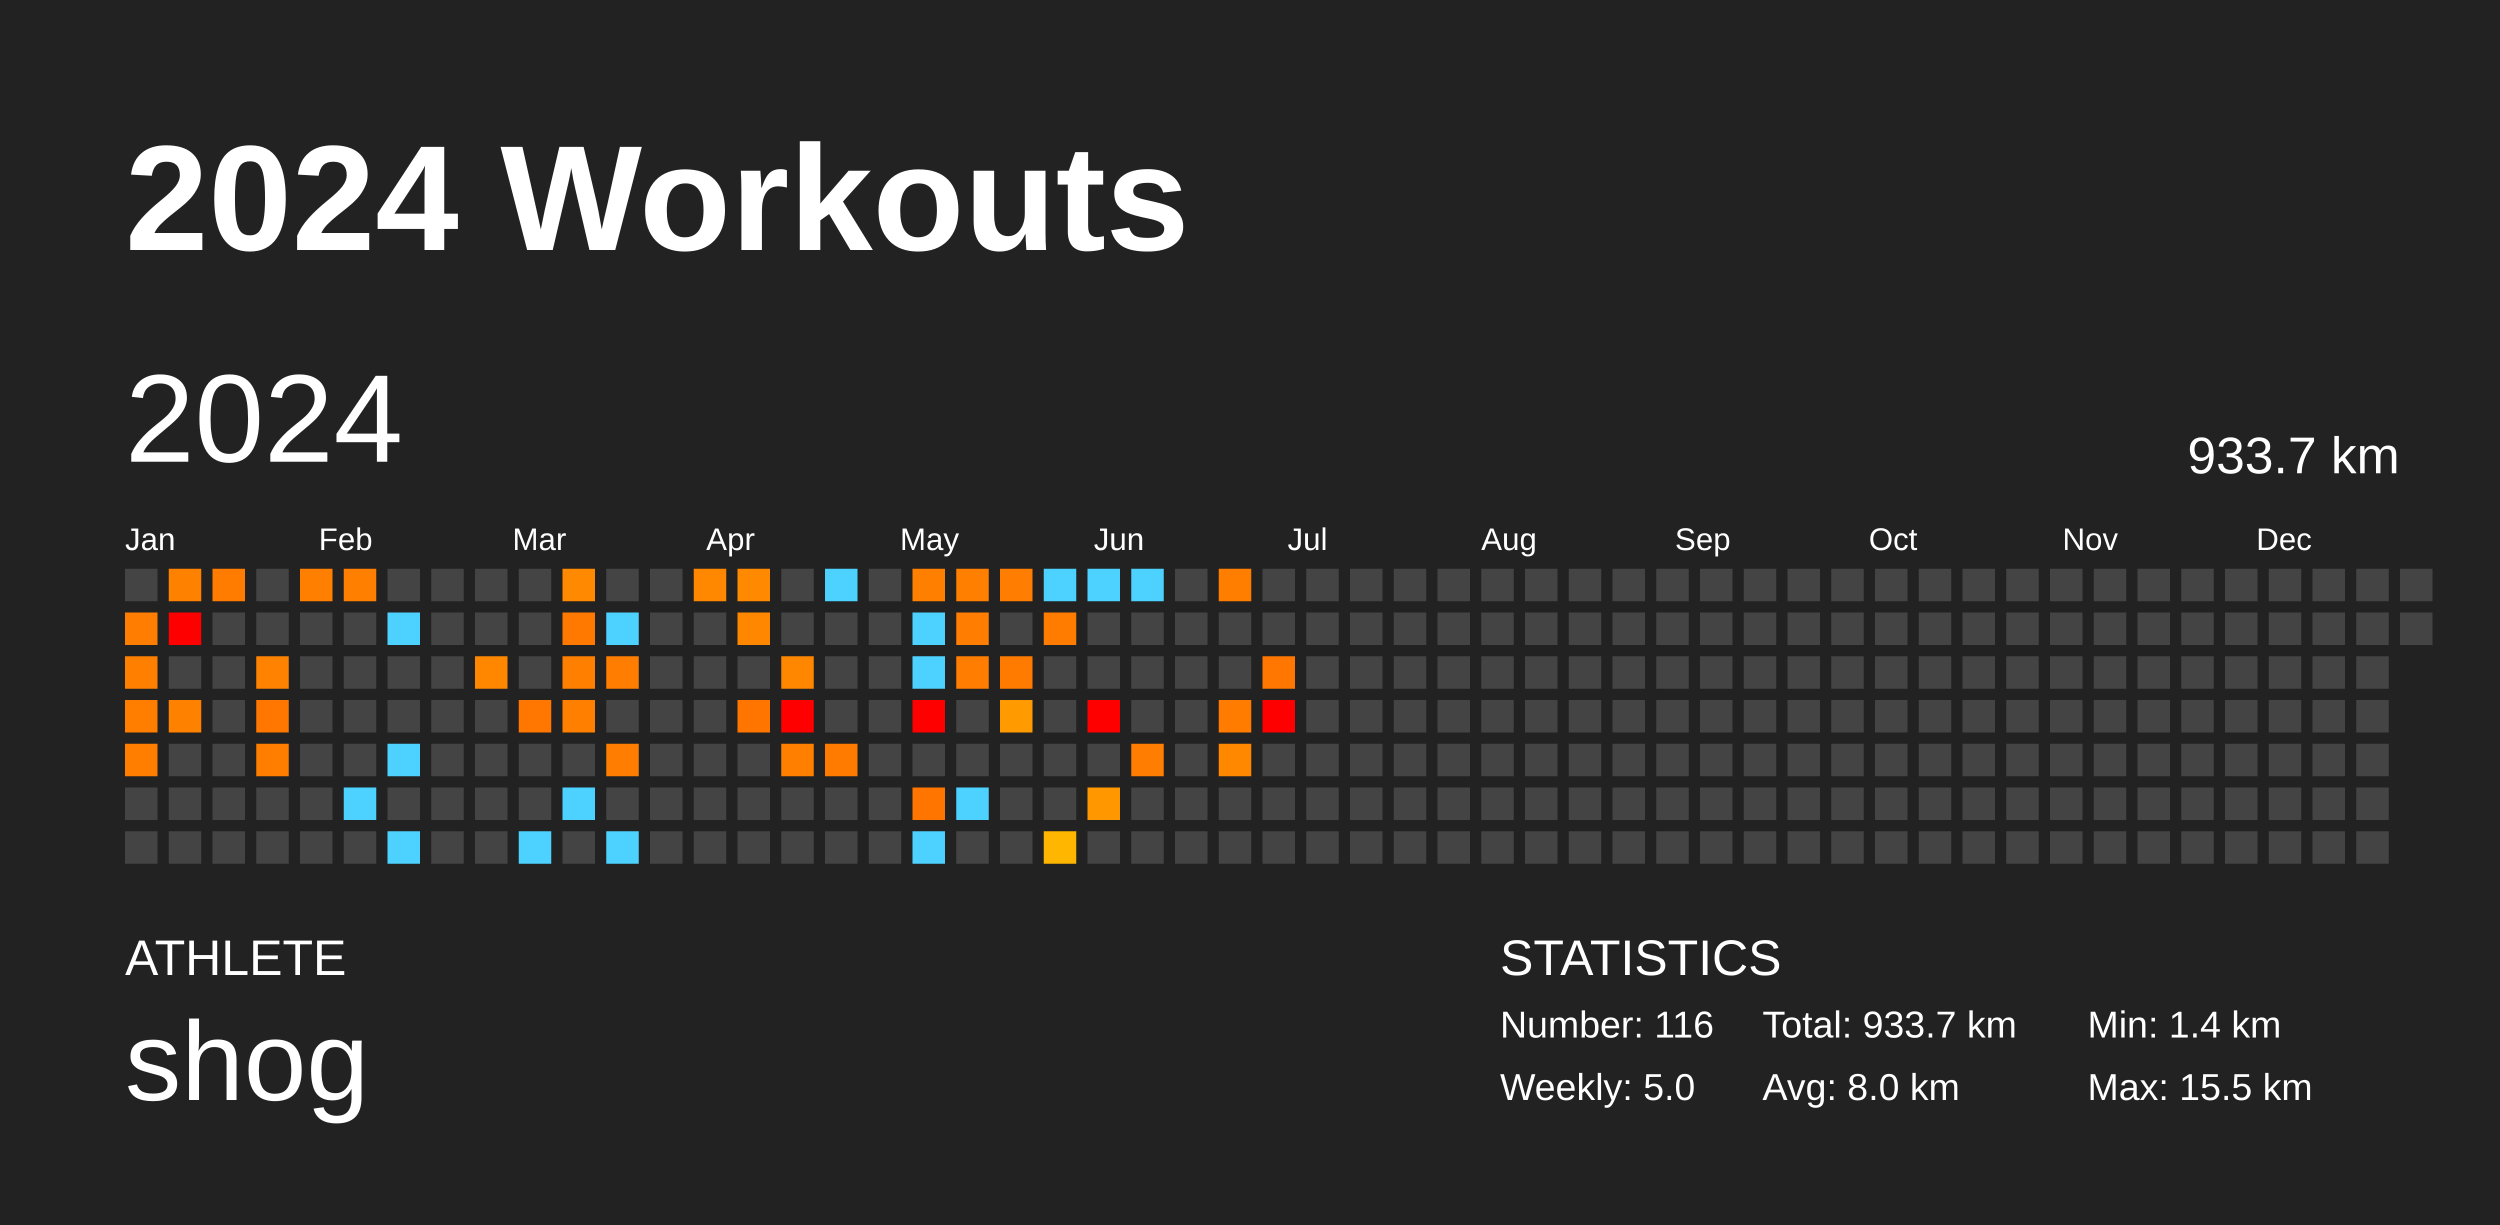
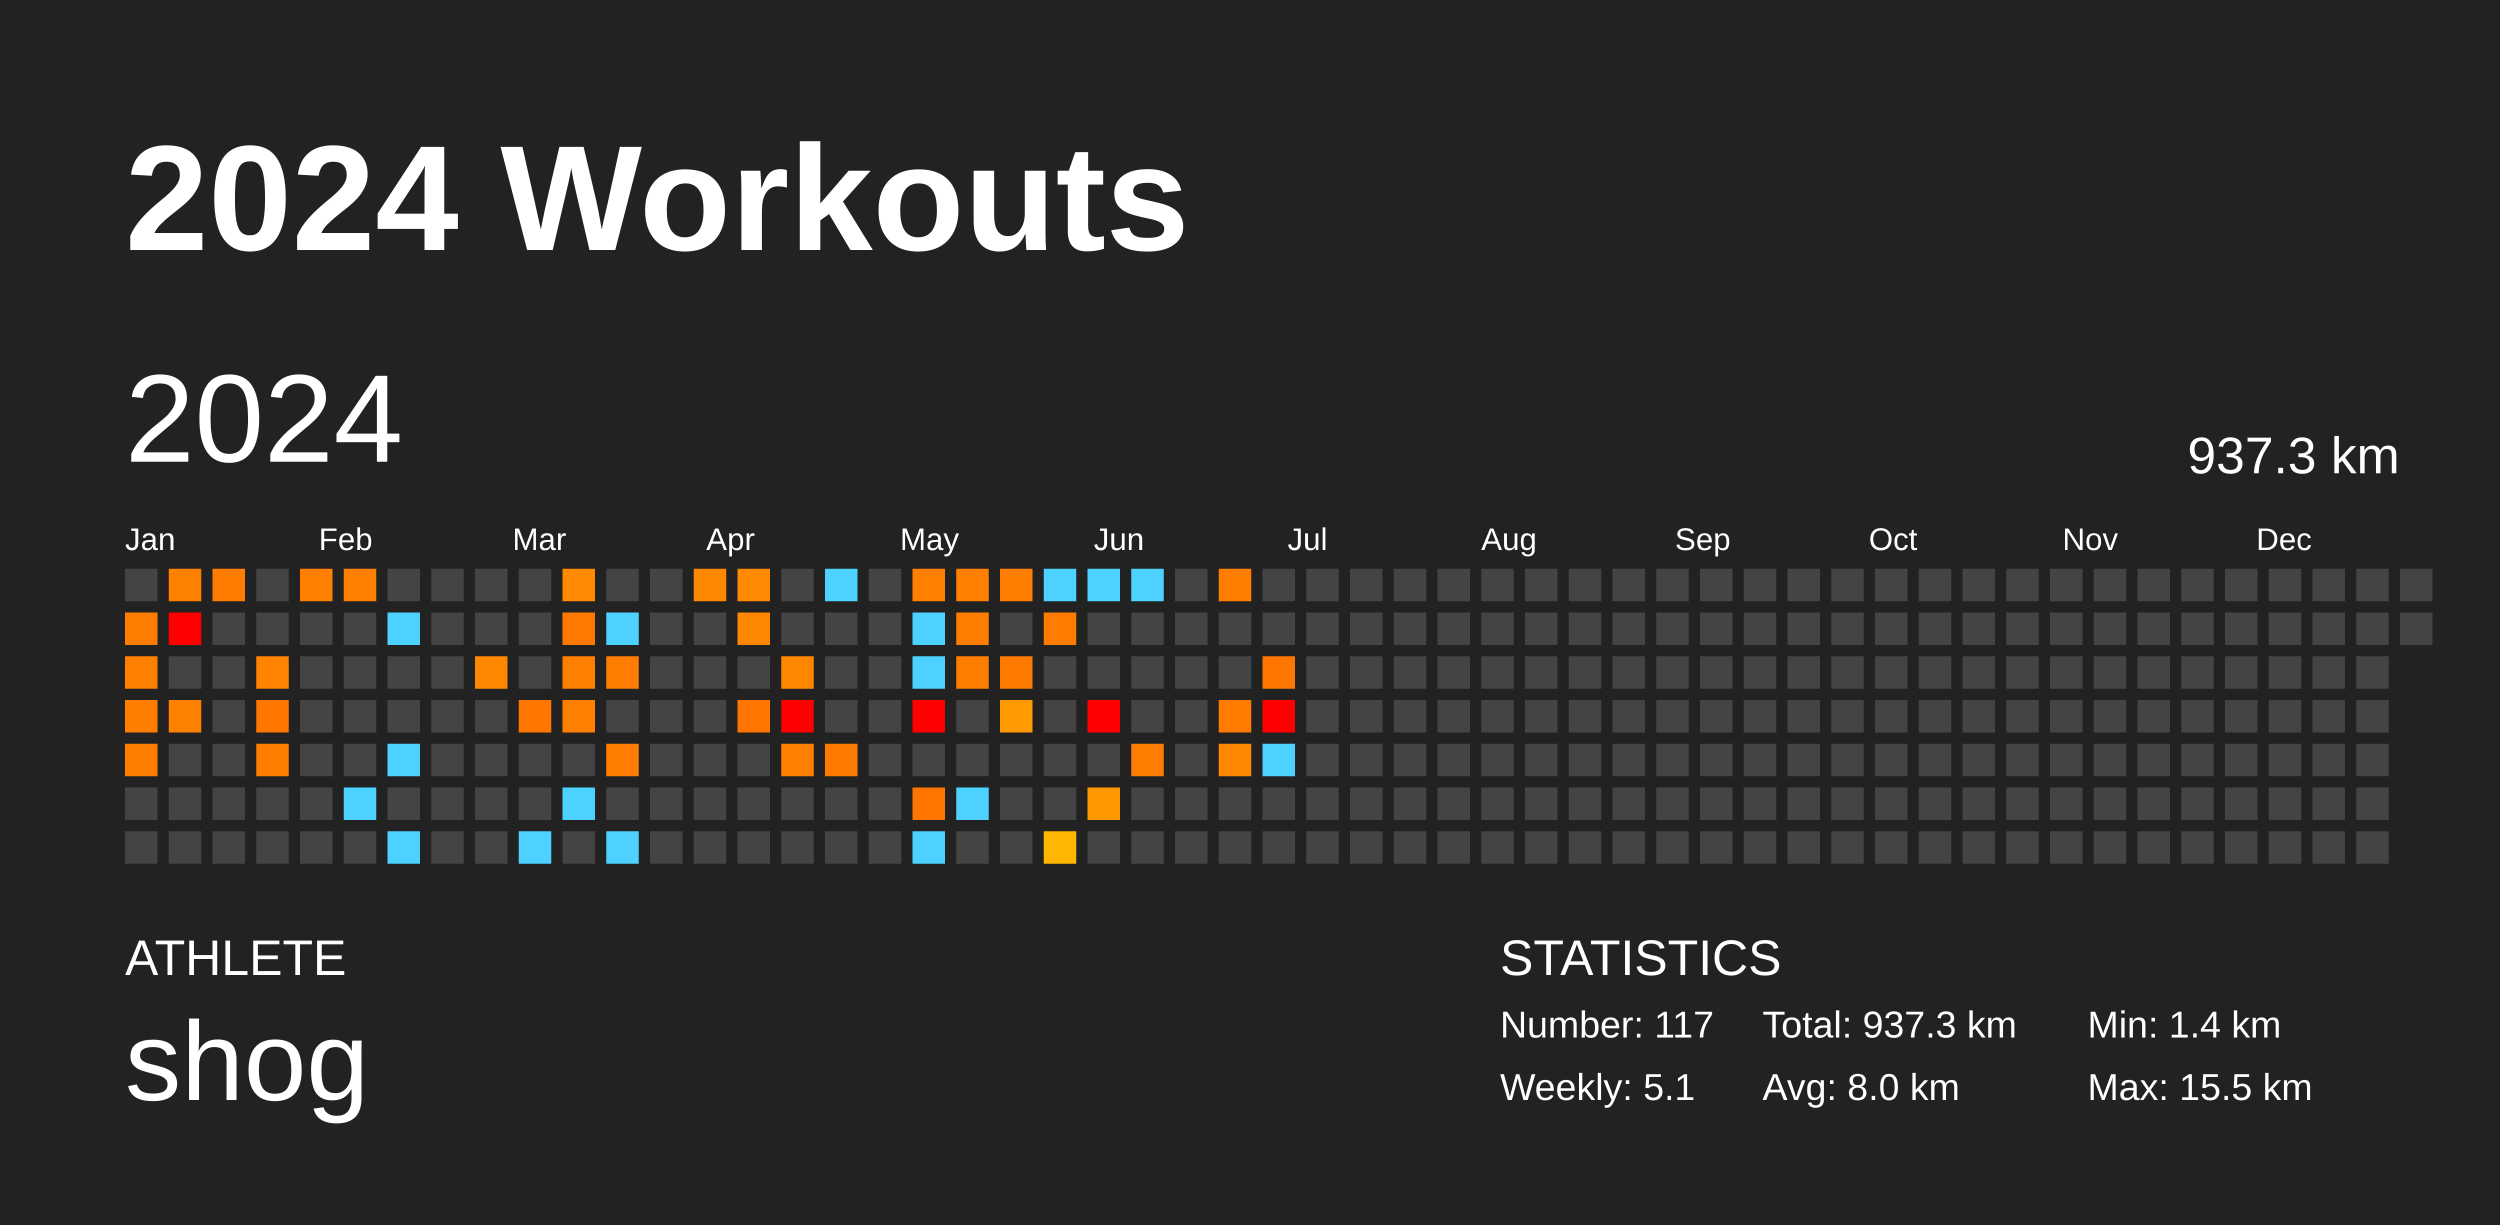
<svg xmlns="http://www.w3.org/2000/svg" baseProfile="full" height="98mm" version="1.1" viewBox="0,0,200,98" width="200mm">
  <defs />
  <rect fill="#222222" height="98" width="200" x="0" y="0" />
  <text fill="#FFFFFF" style="font-size:12px; font-family:Arial; font-weight:bold;" x="10" y="20">2024 Workouts</text>
  <text fill="#FFFFFF" style="font-size:4px; font-family:Arial" x="10" y="78">ATHLETE</text>
  <text fill="#FFFFFF" style="font-size:9px; font-family:Arial" x="10" y="88">shog</text>
  <text fill="#FFFFFF" style="font-size:4px; font-family:Arial" x="120" y="78">STATISTICS</text>
-   <text fill="#FFFFFF" style="font-size:3px; font-family:Arial" x="120" y="83">Number: 116</text>
-   <text fill="#FFFFFF" style="font-size:3px; font-family:Arial" x="120" y="88">Weekly: 5.0</text>
-   <text fill="#FFFFFF" style="font-size:3px; font-family:Arial" x="141" y="83">Total: 933.7 km</text>
+   <text fill="#FFFFFF" style="font-size:3px; font-family:Arial" x="120" y="83">Number: 117</text>
+   <text fill="#FFFFFF" style="font-size:3px; font-family:Arial" x="120" y="88">Weekly: 5.1</text>
+   <text fill="#FFFFFF" style="font-size:3px; font-family:Arial" x="141" y="83">Total: 937.3 km</text>
  <text fill="#FFFFFF" style="font-size:3px; font-family:Arial" x="141" y="88">Avg: 8.0 km</text>
  <text fill="#FFFFFF" style="font-size:3px; font-family:Arial" x="167" y="83">Min: 1.4 km</text>
  <text fill="#FFFFFF" style="font-size:3px; font-family:Arial" x="167" y="88">Max: 15.5 km</text>
  <text dominant-baseline="hanging" fill="#FFFFFF" style="font-size:10.0px; font-family:Arial;" x="10" y="30">2024</text>
-   <text dominant-baseline="hanging" fill="#FFFFFF" style="font-size:4.125px; font-family:Arial;" x="175" y="35">933.7 km</text>
+   <text dominant-baseline="hanging" fill="#FFFFFF" style="font-size:4.125px; font-family:Arial;" x="175" y="35">937.3 km</text>
  <text fill="#FFFFFF" style="font-size:2.5px; font-family:Arial" x="10.0" y="44">Jan</text>
  <text fill="#FFFFFF" style="font-size:2.5px; font-family:Arial" x="25.5" y="44">Feb</text>
  <text fill="#FFFFFF" style="font-size:2.5px; font-family:Arial" x="41.0" y="44">Mar</text>
  <text fill="#FFFFFF" style="font-size:2.5px; font-family:Arial" x="56.5" y="44">Apr</text>
  <text fill="#FFFFFF" style="font-size:2.5px; font-family:Arial" x="72.0" y="44">May</text>
  <text fill="#FFFFFF" style="font-size:2.5px; font-family:Arial" x="87.5" y="44">Jun</text>
  <text fill="#FFFFFF" style="font-size:2.5px; font-family:Arial" x="103.0" y="44">Jul</text>
  <text fill="#FFFFFF" style="font-size:2.5px; font-family:Arial" x="118.5" y="44">Aug</text>
  <text fill="#FFFFFF" style="font-size:2.5px; font-family:Arial" x="134.0" y="44">Sep</text>
  <text fill="#FFFFFF" style="font-size:2.5px; font-family:Arial" x="149.5" y="44">Oct</text>
  <text fill="#FFFFFF" style="font-size:2.5px; font-family:Arial" x="165.0" y="44">Nov</text>
  <text fill="#FFFFFF" style="font-size:2.5px; font-family:Arial" x="180.5" y="44">Dec</text>
  <rect fill="#444444" height="2.6" width="2.6" x="10.0" y="45.5" />
  <rect fill="#ff7d00" height="2.6" width="2.6" x="10.0" y="49.0" />
  <rect fill="#ff7f00" height="2.6" width="2.6" x="10.0" y="52.5" />
  <rect fill="#ff7e00" height="2.6" width="2.6" x="10.0" y="56.0" />
  <rect fill="#ff7e00" height="2.6" width="2.6" x="10.0" y="59.5" />
  <rect fill="#444444" height="2.6" width="2.6" x="10.0" y="63.0" />
  <rect fill="#444444" height="2.6" width="2.6" x="10.0" y="66.5" />
  <rect fill="#ff8100" height="2.6" width="2.6" x="13.5" y="45.5" />
  <rect fill="red" height="2.6" width="2.6" x="13.5" y="49.0" />
  <rect fill="#444444" height="2.6" width="2.6" x="13.5" y="52.5" />
  <rect fill="#ff8100" height="2.6" width="2.6" x="13.5" y="56.0" />
  <rect fill="#444444" height="2.6" width="2.6" x="13.5" y="59.5" />
  <rect fill="#444444" height="2.6" width="2.6" x="13.5" y="63.0" />
  <rect fill="#444444" height="2.6" width="2.6" x="13.5" y="66.5" />
  <rect fill="#ff7c00" height="2.6" width="2.6" x="17.0" y="45.5" />
  <rect fill="#444444" height="2.6" width="2.6" x="17.0" y="49.0" />
  <rect fill="#444444" height="2.6" width="2.6" x="17.0" y="52.5" />
  <rect fill="#444444" height="2.6" width="2.6" x="17.0" y="56.0" />
  <rect fill="#444444" height="2.6" width="2.6" x="17.0" y="59.5" />
  <rect fill="#444444" height="2.6" width="2.6" x="17.0" y="63.0" />
  <rect fill="#444444" height="2.6" width="2.6" x="17.0" y="66.5" />
  <rect fill="#444444" height="2.6" width="2.6" x="20.5" y="45.5" />
  <rect fill="#444444" height="2.6" width="2.6" x="20.5" y="49.0" />
  <rect fill="#ff8200" height="2.6" width="2.6" x="20.5" y="52.5" />
  <rect fill="#ff7700" height="2.6" width="2.6" x="20.5" y="56.0" />
  <rect fill="#ff7e00" height="2.6" width="2.6" x="20.5" y="59.5" />
  <rect fill="#444444" height="2.6" width="2.6" x="20.5" y="63.0" />
  <rect fill="#444444" height="2.6" width="2.6" x="20.5" y="66.5" />
  <rect fill="#ff7f00" height="2.6" width="2.6" x="24.0" y="45.5" />
  <rect fill="#444444" height="2.6" width="2.6" x="24.0" y="49.0" />
  <rect fill="#444444" height="2.6" width="2.6" x="24.0" y="52.5" />
  <rect fill="#444444" height="2.6" width="2.6" x="24.0" y="56.0" />
  <rect fill="#444444" height="2.6" width="2.6" x="24.0" y="59.5" />
  <rect fill="#444444" height="2.6" width="2.6" x="24.0" y="63.0" />
  <rect fill="#444444" height="2.6" width="2.6" x="24.0" y="66.5" />
  <rect fill="#ff7f00" height="2.6" width="2.6" x="27.5" y="45.5" />
  <rect fill="#444444" height="2.6" width="2.6" x="27.5" y="49.0" />
  <rect fill="#444444" height="2.6" width="2.6" x="27.5" y="52.5" />
  <rect fill="#444444" height="2.6" width="2.6" x="27.5" y="56.0" />
  <rect fill="#444444" height="2.6" width="2.6" x="27.5" y="59.5" />
  <rect fill="#4dd2ff" height="2.6" width="2.6" x="27.5" y="63.0" />
  <rect fill="#444444" height="2.6" width="2.6" x="27.5" y="66.5" />
  <rect fill="#444444" height="2.6" width="2.6" x="31.0" y="45.5" />
  <rect fill="#4dd2ff" height="2.6" width="2.6" x="31.0" y="49.0" />
  <rect fill="#444444" height="2.6" width="2.6" x="31.0" y="52.5" />
  <rect fill="#444444" height="2.6" width="2.6" x="31.0" y="56.0" />
  <rect fill="#4dd2ff" height="2.6" width="2.6" x="31.0" y="59.5" />
  <rect fill="#444444" height="2.6" width="2.6" x="31.0" y="63.0" />
  <rect fill="#4dd2ff" height="2.6" width="2.6" x="31.0" y="66.5" />
  <rect fill="#444444" height="2.6" width="2.6" x="34.5" y="45.5" />
  <rect fill="#444444" height="2.6" width="2.6" x="34.5" y="49.0" />
  <rect fill="#444444" height="2.6" width="2.6" x="34.5" y="52.5" />
  <rect fill="#444444" height="2.6" width="2.6" x="34.5" y="56.0" />
  <rect fill="#444444" height="2.6" width="2.6" x="34.5" y="59.5" />
  <rect fill="#444444" height="2.6" width="2.6" x="34.5" y="63.0" />
  <rect fill="#444444" height="2.6" width="2.6" x="34.5" y="66.5" />
  <rect fill="#444444" height="2.6" width="2.6" x="38.0" y="45.5" />
  <rect fill="#444444" height="2.6" width="2.6" x="38.0" y="49.0" />
  <rect fill="#ff8700" height="2.6" width="2.6" x="38.0" y="52.5" />
  <rect fill="#444444" height="2.6" width="2.6" x="38.0" y="56.0" />
  <rect fill="#444444" height="2.6" width="2.6" x="38.0" y="59.5" />
  <rect fill="#444444" height="2.6" width="2.6" x="38.0" y="63.0" />
  <rect fill="#444444" height="2.6" width="2.6" x="38.0" y="66.5" />
  <rect fill="#444444" height="2.6" width="2.6" x="41.5" y="45.5" />
  <rect fill="#444444" height="2.6" width="2.6" x="41.5" y="49.0" />
  <rect fill="#444444" height="2.6" width="2.6" x="41.5" y="52.5" />
  <rect fill="#ff7700" height="2.6" width="2.6" x="41.5" y="56.0" />
  <rect fill="#444444" height="2.6" width="2.6" x="41.5" y="59.5" />
  <rect fill="#444444" height="2.6" width="2.6" x="41.5" y="63.0" />
  <rect fill="#4dd2ff" height="2.6" width="2.6" x="41.5" y="66.5" />
  <rect fill="#ff8900" height="2.6" width="2.6" x="45.0" y="45.5" />
  <rect fill="#ff7900" height="2.6" width="2.6" x="45.0" y="49.0" />
  <rect fill="#ff7f00" height="2.6" width="2.6" x="45.0" y="52.5" />
  <rect fill="#ff8000" height="2.6" width="2.6" x="45.0" y="56.0" />
  <rect fill="#444444" height="2.6" width="2.6" x="45.0" y="59.5" />
  <rect fill="#4dd2ff" height="2.6" width="2.6" x="45.0" y="63.0" />
  <rect fill="#444444" height="2.6" width="2.6" x="45.0" y="66.5" />
  <rect fill="#444444" height="2.6" width="2.6" x="48.5" y="45.5" />
  <rect fill="#4dd2ff" height="2.6" width="2.6" x="48.5" y="49.0" />
  <rect fill="#ff7d00" height="2.6" width="2.6" x="48.5" y="52.5" />
  <rect fill="#444444" height="2.6" width="2.6" x="48.5" y="56.0" />
  <rect fill="#ff7d00" height="2.6" width="2.6" x="48.5" y="59.5" />
  <rect fill="#444444" height="2.6" width="2.6" x="48.5" y="63.0" />
  <rect fill="#4dd2ff" height="2.6" width="2.6" x="48.5" y="66.5" />
  <rect fill="#444444" height="2.6" width="2.6" x="52.0" y="45.5" />
  <rect fill="#444444" height="2.6" width="2.6" x="52.0" y="49.0" />
  <rect fill="#444444" height="2.6" width="2.6" x="52.0" y="52.5" />
  <rect fill="#444444" height="2.6" width="2.6" x="52.0" y="56.0" />
  <rect fill="#444444" height="2.6" width="2.6" x="52.0" y="59.5" />
  <rect fill="#444444" height="2.6" width="2.6" x="52.0" y="63.0" />
  <rect fill="#444444" height="2.6" width="2.6" x="52.0" y="66.5" />
  <rect fill="#ff8800" height="2.6" width="2.6" x="55.5" y="45.5" />
  <rect fill="#444444" height="2.6" width="2.6" x="55.5" y="49.0" />
  <rect fill="#444444" height="2.6" width="2.6" x="55.5" y="52.5" />
  <rect fill="#444444" height="2.6" width="2.6" x="55.5" y="56.0" />
  <rect fill="#444444" height="2.6" width="2.6" x="55.5" y="59.5" />
  <rect fill="#444444" height="2.6" width="2.6" x="55.5" y="63.0" />
  <rect fill="#444444" height="2.6" width="2.6" x="55.5" y="66.5" />
  <rect fill="#ff8900" height="2.6" width="2.6" x="59.0" y="45.5" />
  <rect fill="#ff8700" height="2.6" width="2.6" x="59.0" y="49.0" />
  <rect fill="#444444" height="2.6" width="2.6" x="59.0" y="52.5" />
  <rect fill="#ff7500" height="2.6" width="2.6" x="59.0" y="56.0" />
  <rect fill="#444444" height="2.6" width="2.6" x="59.0" y="59.5" />
  <rect fill="#444444" height="2.6" width="2.6" x="59.0" y="63.0" />
  <rect fill="#444444" height="2.6" width="2.6" x="59.0" y="66.5" />
  <rect fill="#444444" height="2.6" width="2.6" x="62.5" y="45.5" />
  <rect fill="#444444" height="2.6" width="2.6" x="62.5" y="49.0" />
  <rect fill="#ff8700" height="2.6" width="2.6" x="62.5" y="52.5" />
  <rect fill="red" height="2.6" width="2.6" x="62.5" y="56.0" />
  <rect fill="#ff7f00" height="2.6" width="2.6" x="62.5" y="59.5" />
  <rect fill="#444444" height="2.6" width="2.6" x="62.5" y="63.0" />
  <rect fill="#444444" height="2.6" width="2.6" x="62.5" y="66.5" />
  <rect fill="#4dd2ff" height="2.6" width="2.6" x="66.0" y="45.5" />
  <rect fill="#444444" height="2.6" width="2.6" x="66.0" y="49.0" />
  <rect fill="#444444" height="2.6" width="2.6" x="66.0" y="52.5" />
  <rect fill="#444444" height="2.6" width="2.6" x="66.0" y="56.0" />
  <rect fill="#ff7b00" height="2.6" width="2.6" x="66.0" y="59.5" />
  <rect fill="#444444" height="2.6" width="2.6" x="66.0" y="63.0" />
  <rect fill="#444444" height="2.6" width="2.6" x="66.0" y="66.5" />
  <rect fill="#444444" height="2.6" width="2.6" x="69.5" y="45.5" />
  <rect fill="#444444" height="2.6" width="2.6" x="69.5" y="49.0" />
  <rect fill="#444444" height="2.6" width="2.6" x="69.5" y="52.5" />
  <rect fill="#444444" height="2.6" width="2.6" x="69.5" y="56.0" />
  <rect fill="#444444" height="2.6" width="2.6" x="69.5" y="59.5" />
  <rect fill="#444444" height="2.6" width="2.6" x="69.5" y="63.0" />
  <rect fill="#444444" height="2.6" width="2.6" x="69.5" y="66.5" />
  <rect fill="#ff7f00" height="2.6" width="2.6" x="73.0" y="45.5" />
  <rect fill="#4dd2ff" height="2.6" width="2.6" x="73.0" y="49.0" />
  <rect fill="#4dd2ff" height="2.6" width="2.6" x="73.0" y="52.5" />
  <rect fill="red" height="2.6" width="2.6" x="73.0" y="56.0" />
  <rect fill="#444444" height="2.6" width="2.6" x="73.0" y="59.5" />
  <rect fill="#ff7500" height="2.6" width="2.6" x="73.0" y="63.0" />
  <rect fill="#4dd2ff" height="2.6" width="2.6" x="73.0" y="66.5" />
  <rect fill="#ff7f00" height="2.6" width="2.6" x="76.5" y="45.5" />
  <rect fill="#ff7d00" height="2.6" width="2.6" x="76.5" y="49.0" />
  <rect fill="#ff7d00" height="2.6" width="2.6" x="76.5" y="52.5" />
  <rect fill="#444444" height="2.6" width="2.6" x="76.5" y="56.0" />
  <rect fill="#444444" height="2.6" width="2.6" x="76.5" y="59.5" />
  <rect fill="#4dd2ff" height="2.6" width="2.6" x="76.5" y="63.0" />
  <rect fill="#444444" height="2.6" width="2.6" x="76.5" y="66.5" />
  <rect fill="#ff7d00" height="2.6" width="2.6" x="80.0" y="45.5" />
  <rect fill="#444444" height="2.6" width="2.6" x="80.0" y="49.0" />
  <rect fill="#ff7b00" height="2.6" width="2.6" x="80.0" y="52.5" />
  <rect fill="#ff9b00" height="2.6" width="2.6" x="80.0" y="56.0" />
  <rect fill="#444444" height="2.6" width="2.6" x="80.0" y="59.5" />
  <rect fill="#444444" height="2.6" width="2.6" x="80.0" y="63.0" />
  <rect fill="#444444" height="2.6" width="2.6" x="80.0" y="66.5" />
  <rect fill="#4dd2ff" height="2.6" width="2.6" x="83.5" y="45.5" />
  <rect fill="#ff7c00" height="2.6" width="2.6" x="83.5" y="49.0" />
  <rect fill="#444444" height="2.6" width="2.6" x="83.5" y="52.5" />
  <rect fill="#444444" height="2.6" width="2.6" x="83.5" y="56.0" />
  <rect fill="#444444" height="2.6" width="2.6" x="83.5" y="59.5" />
  <rect fill="#444444" height="2.6" width="2.6" x="83.5" y="63.0" />
  <rect fill="#ffb600" height="2.6" width="2.6" x="83.5" y="66.5" />
  <rect fill="#4dd2ff" height="2.6" width="2.6" x="87.0" y="45.5" />
  <rect fill="#444444" height="2.6" width="2.6" x="87.0" y="49.0" />
  <rect fill="#444444" height="2.6" width="2.6" x="87.0" y="52.5" />
  <rect fill="red" height="2.6" width="2.6" x="87.0" y="56.0" />
  <rect fill="#444444" height="2.6" width="2.6" x="87.0" y="59.5" />
  <rect fill="#ff9800" height="2.6" width="2.6" x="87.0" y="63.0" />
  <rect fill="#444444" height="2.6" width="2.6" x="87.0" y="66.5" />
  <rect fill="#4dd2ff" height="2.6" width="2.6" x="90.5" y="45.5" />
  <rect fill="#444444" height="2.6" width="2.6" x="90.5" y="49.0" />
  <rect fill="#444444" height="2.6" width="2.6" x="90.5" y="52.5" />
  <rect fill="#444444" height="2.6" width="2.6" x="90.5" y="56.0" />
  <rect fill="#ff7d00" height="2.6" width="2.6" x="90.5" y="59.5" />
  <rect fill="#444444" height="2.6" width="2.6" x="90.5" y="63.0" />
  <rect fill="#444444" height="2.6" width="2.6" x="90.5" y="66.5" />
  <rect fill="#444444" height="2.6" width="2.6" x="94.0" y="45.5" />
  <rect fill="#444444" height="2.6" width="2.6" x="94.0" y="49.0" />
  <rect fill="#444444" height="2.6" width="2.6" x="94.0" y="52.5" />
  <rect fill="#444444" height="2.6" width="2.6" x="94.0" y="56.0" />
  <rect fill="#444444" height="2.6" width="2.6" x="94.0" y="59.5" />
  <rect fill="#444444" height="2.6" width="2.6" x="94.0" y="63.0" />
  <rect fill="#444444" height="2.6" width="2.6" x="94.0" y="66.5" />
  <rect fill="#ff7e00" height="2.6" width="2.6" x="97.5" y="45.5" />
  <rect fill="#444444" height="2.6" width="2.6" x="97.5" y="49.0" />
  <rect fill="#444444" height="2.6" width="2.6" x="97.5" y="52.5" />
  <rect fill="#ff7c00" height="2.6" width="2.6" x="97.5" y="56.0" />
  <rect fill="#ff8800" height="2.6" width="2.6" x="97.5" y="59.5" />
  <rect fill="#444444" height="2.6" width="2.6" x="97.5" y="63.0" />
  <rect fill="#444444" height="2.6" width="2.6" x="97.5" y="66.5" />
  <rect fill="#444444" height="2.6" width="2.6" x="101.0" y="45.5" />
  <rect fill="#444444" height="2.6" width="2.6" x="101.0" y="49.0" />
  <rect fill="#ff7700" height="2.6" width="2.6" x="101.0" y="52.5" />
  <rect fill="red" height="2.6" width="2.6" x="101.0" y="56.0" />
-   <rect fill="#444444" height="2.6" width="2.6" x="101.0" y="59.5" />
+   <rect fill="#4dd2ff" height="2.6" width="2.6" x="101.0" y="59.5" />
  <rect fill="#444444" height="2.6" width="2.6" x="101.0" y="63.0" />
  <rect fill="#444444" height="2.6" width="2.6" x="101.0" y="66.5" />
  <rect fill="#444444" height="2.6" width="2.6" x="104.5" y="45.5" />
  <rect fill="#444444" height="2.6" width="2.6" x="104.5" y="49.0" />
  <rect fill="#444444" height="2.6" width="2.6" x="104.5" y="52.5" />
  <rect fill="#444444" height="2.6" width="2.6" x="104.5" y="56.0" />
  <rect fill="#444444" height="2.6" width="2.6" x="104.5" y="59.5" />
  <rect fill="#444444" height="2.6" width="2.6" x="104.5" y="63.0" />
  <rect fill="#444444" height="2.6" width="2.6" x="104.5" y="66.5" />
  <rect fill="#444444" height="2.6" width="2.6" x="108.0" y="45.5" />
  <rect fill="#444444" height="2.6" width="2.6" x="108.0" y="49.0" />
  <rect fill="#444444" height="2.6" width="2.6" x="108.0" y="52.5" />
  <rect fill="#444444" height="2.6" width="2.6" x="108.0" y="56.0" />
  <rect fill="#444444" height="2.6" width="2.6" x="108.0" y="59.5" />
  <rect fill="#444444" height="2.6" width="2.6" x="108.0" y="63.0" />
  <rect fill="#444444" height="2.6" width="2.6" x="108.0" y="66.5" />
  <rect fill="#444444" height="2.6" width="2.6" x="111.5" y="45.5" />
  <rect fill="#444444" height="2.6" width="2.6" x="111.5" y="49.0" />
  <rect fill="#444444" height="2.6" width="2.6" x="111.5" y="52.5" />
  <rect fill="#444444" height="2.6" width="2.6" x="111.5" y="56.0" />
  <rect fill="#444444" height="2.6" width="2.6" x="111.5" y="59.5" />
  <rect fill="#444444" height="2.6" width="2.6" x="111.5" y="63.0" />
  <rect fill="#444444" height="2.6" width="2.6" x="111.5" y="66.5" />
  <rect fill="#444444" height="2.6" width="2.6" x="115.0" y="45.5" />
  <rect fill="#444444" height="2.6" width="2.6" x="115.0" y="49.0" />
  <rect fill="#444444" height="2.6" width="2.6" x="115.0" y="52.5" />
  <rect fill="#444444" height="2.6" width="2.6" x="115.0" y="56.0" />
  <rect fill="#444444" height="2.6" width="2.6" x="115.0" y="59.5" />
  <rect fill="#444444" height="2.6" width="2.6" x="115.0" y="63.0" />
  <rect fill="#444444" height="2.6" width="2.6" x="115.0" y="66.5" />
  <rect fill="#444444" height="2.6" width="2.6" x="118.5" y="45.5" />
  <rect fill="#444444" height="2.6" width="2.6" x="118.5" y="49.0" />
  <rect fill="#444444" height="2.6" width="2.6" x="118.5" y="52.5" />
  <rect fill="#444444" height="2.6" width="2.6" x="118.5" y="56.0" />
  <rect fill="#444444" height="2.6" width="2.6" x="118.5" y="59.5" />
  <rect fill="#444444" height="2.6" width="2.6" x="118.5" y="63.0" />
  <rect fill="#444444" height="2.6" width="2.6" x="118.5" y="66.5" />
  <rect fill="#444444" height="2.6" width="2.6" x="122.0" y="45.5" />
  <rect fill="#444444" height="2.6" width="2.6" x="122.0" y="49.0" />
  <rect fill="#444444" height="2.6" width="2.6" x="122.0" y="52.5" />
  <rect fill="#444444" height="2.6" width="2.6" x="122.0" y="56.0" />
  <rect fill="#444444" height="2.6" width="2.6" x="122.0" y="59.5" />
  <rect fill="#444444" height="2.6" width="2.6" x="122.0" y="63.0" />
  <rect fill="#444444" height="2.6" width="2.6" x="122.0" y="66.5" />
  <rect fill="#444444" height="2.6" width="2.6" x="125.5" y="45.5" />
  <rect fill="#444444" height="2.6" width="2.6" x="125.5" y="49.0" />
  <rect fill="#444444" height="2.6" width="2.6" x="125.5" y="52.5" />
  <rect fill="#444444" height="2.6" width="2.6" x="125.5" y="56.0" />
  <rect fill="#444444" height="2.6" width="2.6" x="125.5" y="59.5" />
  <rect fill="#444444" height="2.6" width="2.6" x="125.5" y="63.0" />
  <rect fill="#444444" height="2.6" width="2.6" x="125.5" y="66.5" />
  <rect fill="#444444" height="2.6" width="2.6" x="129.0" y="45.5" />
  <rect fill="#444444" height="2.6" width="2.6" x="129.0" y="49.0" />
  <rect fill="#444444" height="2.6" width="2.6" x="129.0" y="52.5" />
  <rect fill="#444444" height="2.6" width="2.6" x="129.0" y="56.0" />
  <rect fill="#444444" height="2.6" width="2.6" x="129.0" y="59.5" />
  <rect fill="#444444" height="2.6" width="2.6" x="129.0" y="63.0" />
  <rect fill="#444444" height="2.6" width="2.6" x="129.0" y="66.5" />
  <rect fill="#444444" height="2.6" width="2.6" x="132.5" y="45.5" />
  <rect fill="#444444" height="2.6" width="2.6" x="132.5" y="49.0" />
  <rect fill="#444444" height="2.6" width="2.6" x="132.5" y="52.5" />
  <rect fill="#444444" height="2.6" width="2.6" x="132.5" y="56.0" />
  <rect fill="#444444" height="2.6" width="2.6" x="132.5" y="59.5" />
  <rect fill="#444444" height="2.6" width="2.6" x="132.5" y="63.0" />
  <rect fill="#444444" height="2.6" width="2.6" x="132.5" y="66.5" />
  <rect fill="#444444" height="2.6" width="2.6" x="136.0" y="45.5" />
  <rect fill="#444444" height="2.6" width="2.6" x="136.0" y="49.0" />
  <rect fill="#444444" height="2.6" width="2.6" x="136.0" y="52.5" />
  <rect fill="#444444" height="2.6" width="2.6" x="136.0" y="56.0" />
  <rect fill="#444444" height="2.6" width="2.6" x="136.0" y="59.5" />
  <rect fill="#444444" height="2.6" width="2.6" x="136.0" y="63.0" />
  <rect fill="#444444" height="2.6" width="2.6" x="136.0" y="66.5" />
  <rect fill="#444444" height="2.6" width="2.6" x="139.5" y="45.5" />
  <rect fill="#444444" height="2.6" width="2.6" x="139.5" y="49.0" />
  <rect fill="#444444" height="2.6" width="2.6" x="139.5" y="52.5" />
  <rect fill="#444444" height="2.6" width="2.6" x="139.5" y="56.0" />
  <rect fill="#444444" height="2.6" width="2.6" x="139.5" y="59.5" />
  <rect fill="#444444" height="2.6" width="2.6" x="139.5" y="63.0" />
  <rect fill="#444444" height="2.6" width="2.6" x="139.5" y="66.5" />
  <rect fill="#444444" height="2.6" width="2.6" x="143.0" y="45.5" />
  <rect fill="#444444" height="2.6" width="2.6" x="143.0" y="49.0" />
  <rect fill="#444444" height="2.6" width="2.6" x="143.0" y="52.5" />
  <rect fill="#444444" height="2.6" width="2.6" x="143.0" y="56.0" />
  <rect fill="#444444" height="2.6" width="2.6" x="143.0" y="59.5" />
  <rect fill="#444444" height="2.6" width="2.6" x="143.0" y="63.0" />
  <rect fill="#444444" height="2.6" width="2.6" x="143.0" y="66.5" />
  <rect fill="#444444" height="2.6" width="2.6" x="146.5" y="45.5" />
  <rect fill="#444444" height="2.6" width="2.6" x="146.5" y="49.0" />
  <rect fill="#444444" height="2.6" width="2.6" x="146.5" y="52.5" />
  <rect fill="#444444" height="2.6" width="2.6" x="146.5" y="56.0" />
  <rect fill="#444444" height="2.6" width="2.6" x="146.5" y="59.5" />
  <rect fill="#444444" height="2.6" width="2.6" x="146.5" y="63.0" />
  <rect fill="#444444" height="2.6" width="2.6" x="146.5" y="66.5" />
  <rect fill="#444444" height="2.6" width="2.6" x="150.0" y="45.5" />
  <rect fill="#444444" height="2.6" width="2.6" x="150.0" y="49.0" />
  <rect fill="#444444" height="2.6" width="2.6" x="150.0" y="52.5" />
  <rect fill="#444444" height="2.6" width="2.6" x="150.0" y="56.0" />
  <rect fill="#444444" height="2.6" width="2.6" x="150.0" y="59.5" />
  <rect fill="#444444" height="2.6" width="2.6" x="150.0" y="63.0" />
  <rect fill="#444444" height="2.6" width="2.6" x="150.0" y="66.5" />
  <rect fill="#444444" height="2.6" width="2.6" x="153.5" y="45.5" />
  <rect fill="#444444" height="2.6" width="2.6" x="153.5" y="49.0" />
  <rect fill="#444444" height="2.6" width="2.6" x="153.5" y="52.5" />
  <rect fill="#444444" height="2.6" width="2.6" x="153.5" y="56.0" />
  <rect fill="#444444" height="2.6" width="2.6" x="153.5" y="59.5" />
  <rect fill="#444444" height="2.6" width="2.6" x="153.5" y="63.0" />
  <rect fill="#444444" height="2.6" width="2.6" x="153.5" y="66.5" />
  <rect fill="#444444" height="2.6" width="2.6" x="157.0" y="45.5" />
  <rect fill="#444444" height="2.6" width="2.6" x="157.0" y="49.0" />
  <rect fill="#444444" height="2.6" width="2.6" x="157.0" y="52.5" />
  <rect fill="#444444" height="2.6" width="2.6" x="157.0" y="56.0" />
  <rect fill="#444444" height="2.6" width="2.6" x="157.0" y="59.5" />
  <rect fill="#444444" height="2.6" width="2.6" x="157.0" y="63.0" />
  <rect fill="#444444" height="2.6" width="2.6" x="157.0" y="66.5" />
  <rect fill="#444444" height="2.6" width="2.6" x="160.5" y="45.5" />
  <rect fill="#444444" height="2.6" width="2.6" x="160.5" y="49.0" />
  <rect fill="#444444" height="2.6" width="2.6" x="160.5" y="52.5" />
  <rect fill="#444444" height="2.6" width="2.6" x="160.5" y="56.0" />
  <rect fill="#444444" height="2.6" width="2.6" x="160.5" y="59.5" />
  <rect fill="#444444" height="2.6" width="2.6" x="160.5" y="63.0" />
  <rect fill="#444444" height="2.6" width="2.6" x="160.5" y="66.5" />
  <rect fill="#444444" height="2.6" width="2.6" x="164.0" y="45.5" />
  <rect fill="#444444" height="2.6" width="2.6" x="164.0" y="49.0" />
  <rect fill="#444444" height="2.6" width="2.6" x="164.0" y="52.5" />
  <rect fill="#444444" height="2.6" width="2.6" x="164.0" y="56.0" />
  <rect fill="#444444" height="2.6" width="2.6" x="164.0" y="59.5" />
  <rect fill="#444444" height="2.6" width="2.6" x="164.0" y="63.0" />
  <rect fill="#444444" height="2.6" width="2.6" x="164.0" y="66.5" />
  <rect fill="#444444" height="2.6" width="2.6" x="167.5" y="45.5" />
  <rect fill="#444444" height="2.6" width="2.6" x="167.5" y="49.0" />
  <rect fill="#444444" height="2.6" width="2.6" x="167.5" y="52.5" />
  <rect fill="#444444" height="2.6" width="2.6" x="167.5" y="56.0" />
  <rect fill="#444444" height="2.6" width="2.6" x="167.5" y="59.5" />
  <rect fill="#444444" height="2.6" width="2.6" x="167.5" y="63.0" />
  <rect fill="#444444" height="2.6" width="2.6" x="167.5" y="66.5" />
  <rect fill="#444444" height="2.6" width="2.6" x="171.0" y="45.5" />
  <rect fill="#444444" height="2.6" width="2.6" x="171.0" y="49.0" />
  <rect fill="#444444" height="2.6" width="2.6" x="171.0" y="52.5" />
  <rect fill="#444444" height="2.6" width="2.6" x="171.0" y="56.0" />
  <rect fill="#444444" height="2.6" width="2.6" x="171.0" y="59.5" />
  <rect fill="#444444" height="2.6" width="2.6" x="171.0" y="63.0" />
  <rect fill="#444444" height="2.6" width="2.6" x="171.0" y="66.5" />
  <rect fill="#444444" height="2.6" width="2.6" x="174.5" y="45.5" />
  <rect fill="#444444" height="2.6" width="2.6" x="174.5" y="49.0" />
  <rect fill="#444444" height="2.6" width="2.6" x="174.5" y="52.5" />
  <rect fill="#444444" height="2.6" width="2.6" x="174.5" y="56.0" />
  <rect fill="#444444" height="2.6" width="2.6" x="174.5" y="59.5" />
  <rect fill="#444444" height="2.6" width="2.6" x="174.5" y="63.0" />
  <rect fill="#444444" height="2.6" width="2.6" x="174.5" y="66.5" />
  <rect fill="#444444" height="2.6" width="2.6" x="178.0" y="45.5" />
  <rect fill="#444444" height="2.6" width="2.6" x="178.0" y="49.0" />
  <rect fill="#444444" height="2.6" width="2.6" x="178.0" y="52.5" />
  <rect fill="#444444" height="2.6" width="2.6" x="178.0" y="56.0" />
  <rect fill="#444444" height="2.6" width="2.6" x="178.0" y="59.5" />
  <rect fill="#444444" height="2.6" width="2.6" x="178.0" y="63.0" />
  <rect fill="#444444" height="2.6" width="2.6" x="178.0" y="66.5" />
  <rect fill="#444444" height="2.6" width="2.6" x="181.5" y="45.5" />
  <rect fill="#444444" height="2.6" width="2.6" x="181.5" y="49.0" />
  <rect fill="#444444" height="2.6" width="2.6" x="181.5" y="52.5" />
  <rect fill="#444444" height="2.6" width="2.6" x="181.5" y="56.0" />
  <rect fill="#444444" height="2.6" width="2.6" x="181.5" y="59.5" />
  <rect fill="#444444" height="2.6" width="2.6" x="181.5" y="63.0" />
  <rect fill="#444444" height="2.6" width="2.6" x="181.5" y="66.5" />
  <rect fill="#444444" height="2.6" width="2.6" x="185.0" y="45.5" />
  <rect fill="#444444" height="2.6" width="2.6" x="185.0" y="49.0" />
  <rect fill="#444444" height="2.6" width="2.6" x="185.0" y="52.5" />
  <rect fill="#444444" height="2.6" width="2.6" x="185.0" y="56.0" />
  <rect fill="#444444" height="2.6" width="2.6" x="185.0" y="59.5" />
  <rect fill="#444444" height="2.6" width="2.6" x="185.0" y="63.0" />
  <rect fill="#444444" height="2.6" width="2.6" x="185.0" y="66.5" />
  <rect fill="#444444" height="2.6" width="2.6" x="188.5" y="45.5" />
  <rect fill="#444444" height="2.6" width="2.6" x="188.5" y="49.0" />
  <rect fill="#444444" height="2.6" width="2.6" x="188.5" y="52.5" />
  <rect fill="#444444" height="2.6" width="2.6" x="188.5" y="56.0" />
  <rect fill="#444444" height="2.6" width="2.6" x="188.5" y="59.5" />
  <rect fill="#444444" height="2.6" width="2.6" x="188.5" y="63.0" />
  <rect fill="#444444" height="2.6" width="2.6" x="188.5" y="66.5" />
  <rect fill="#444444" height="2.6" width="2.6" x="192.0" y="45.5" />
  <rect fill="#444444" height="2.6" width="2.6" x="192.0" y="49.0" />
</svg>
